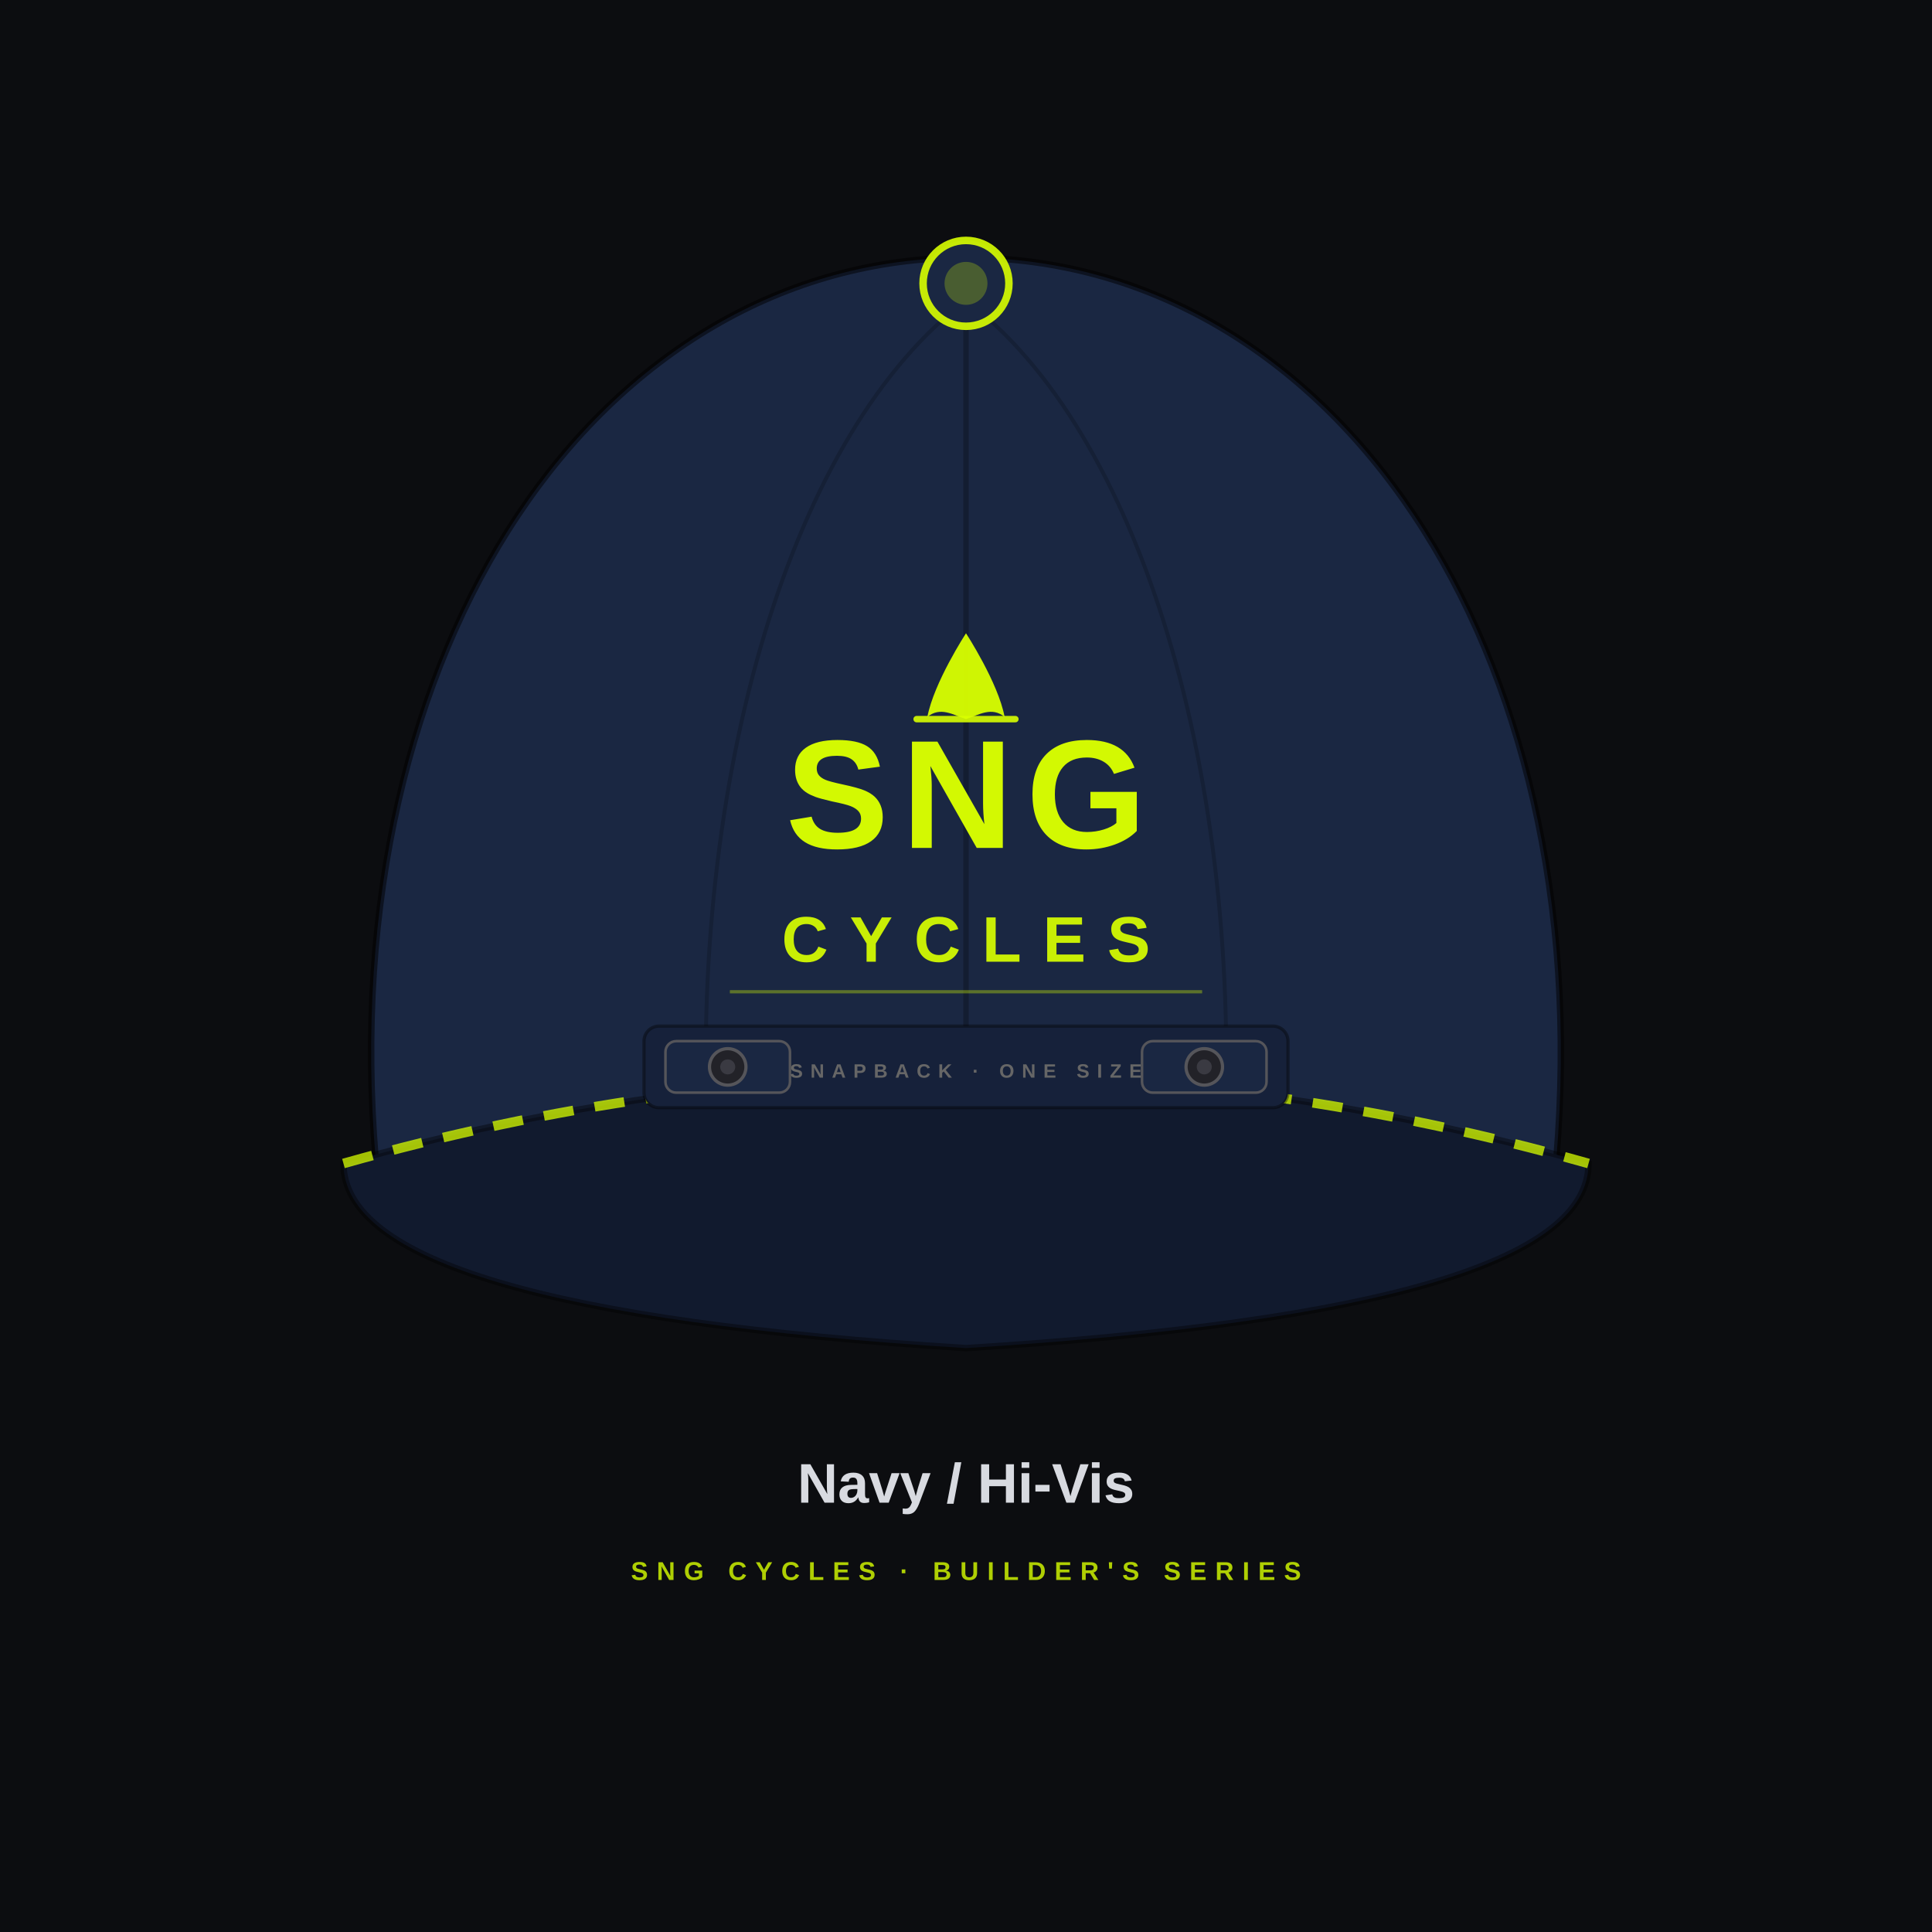
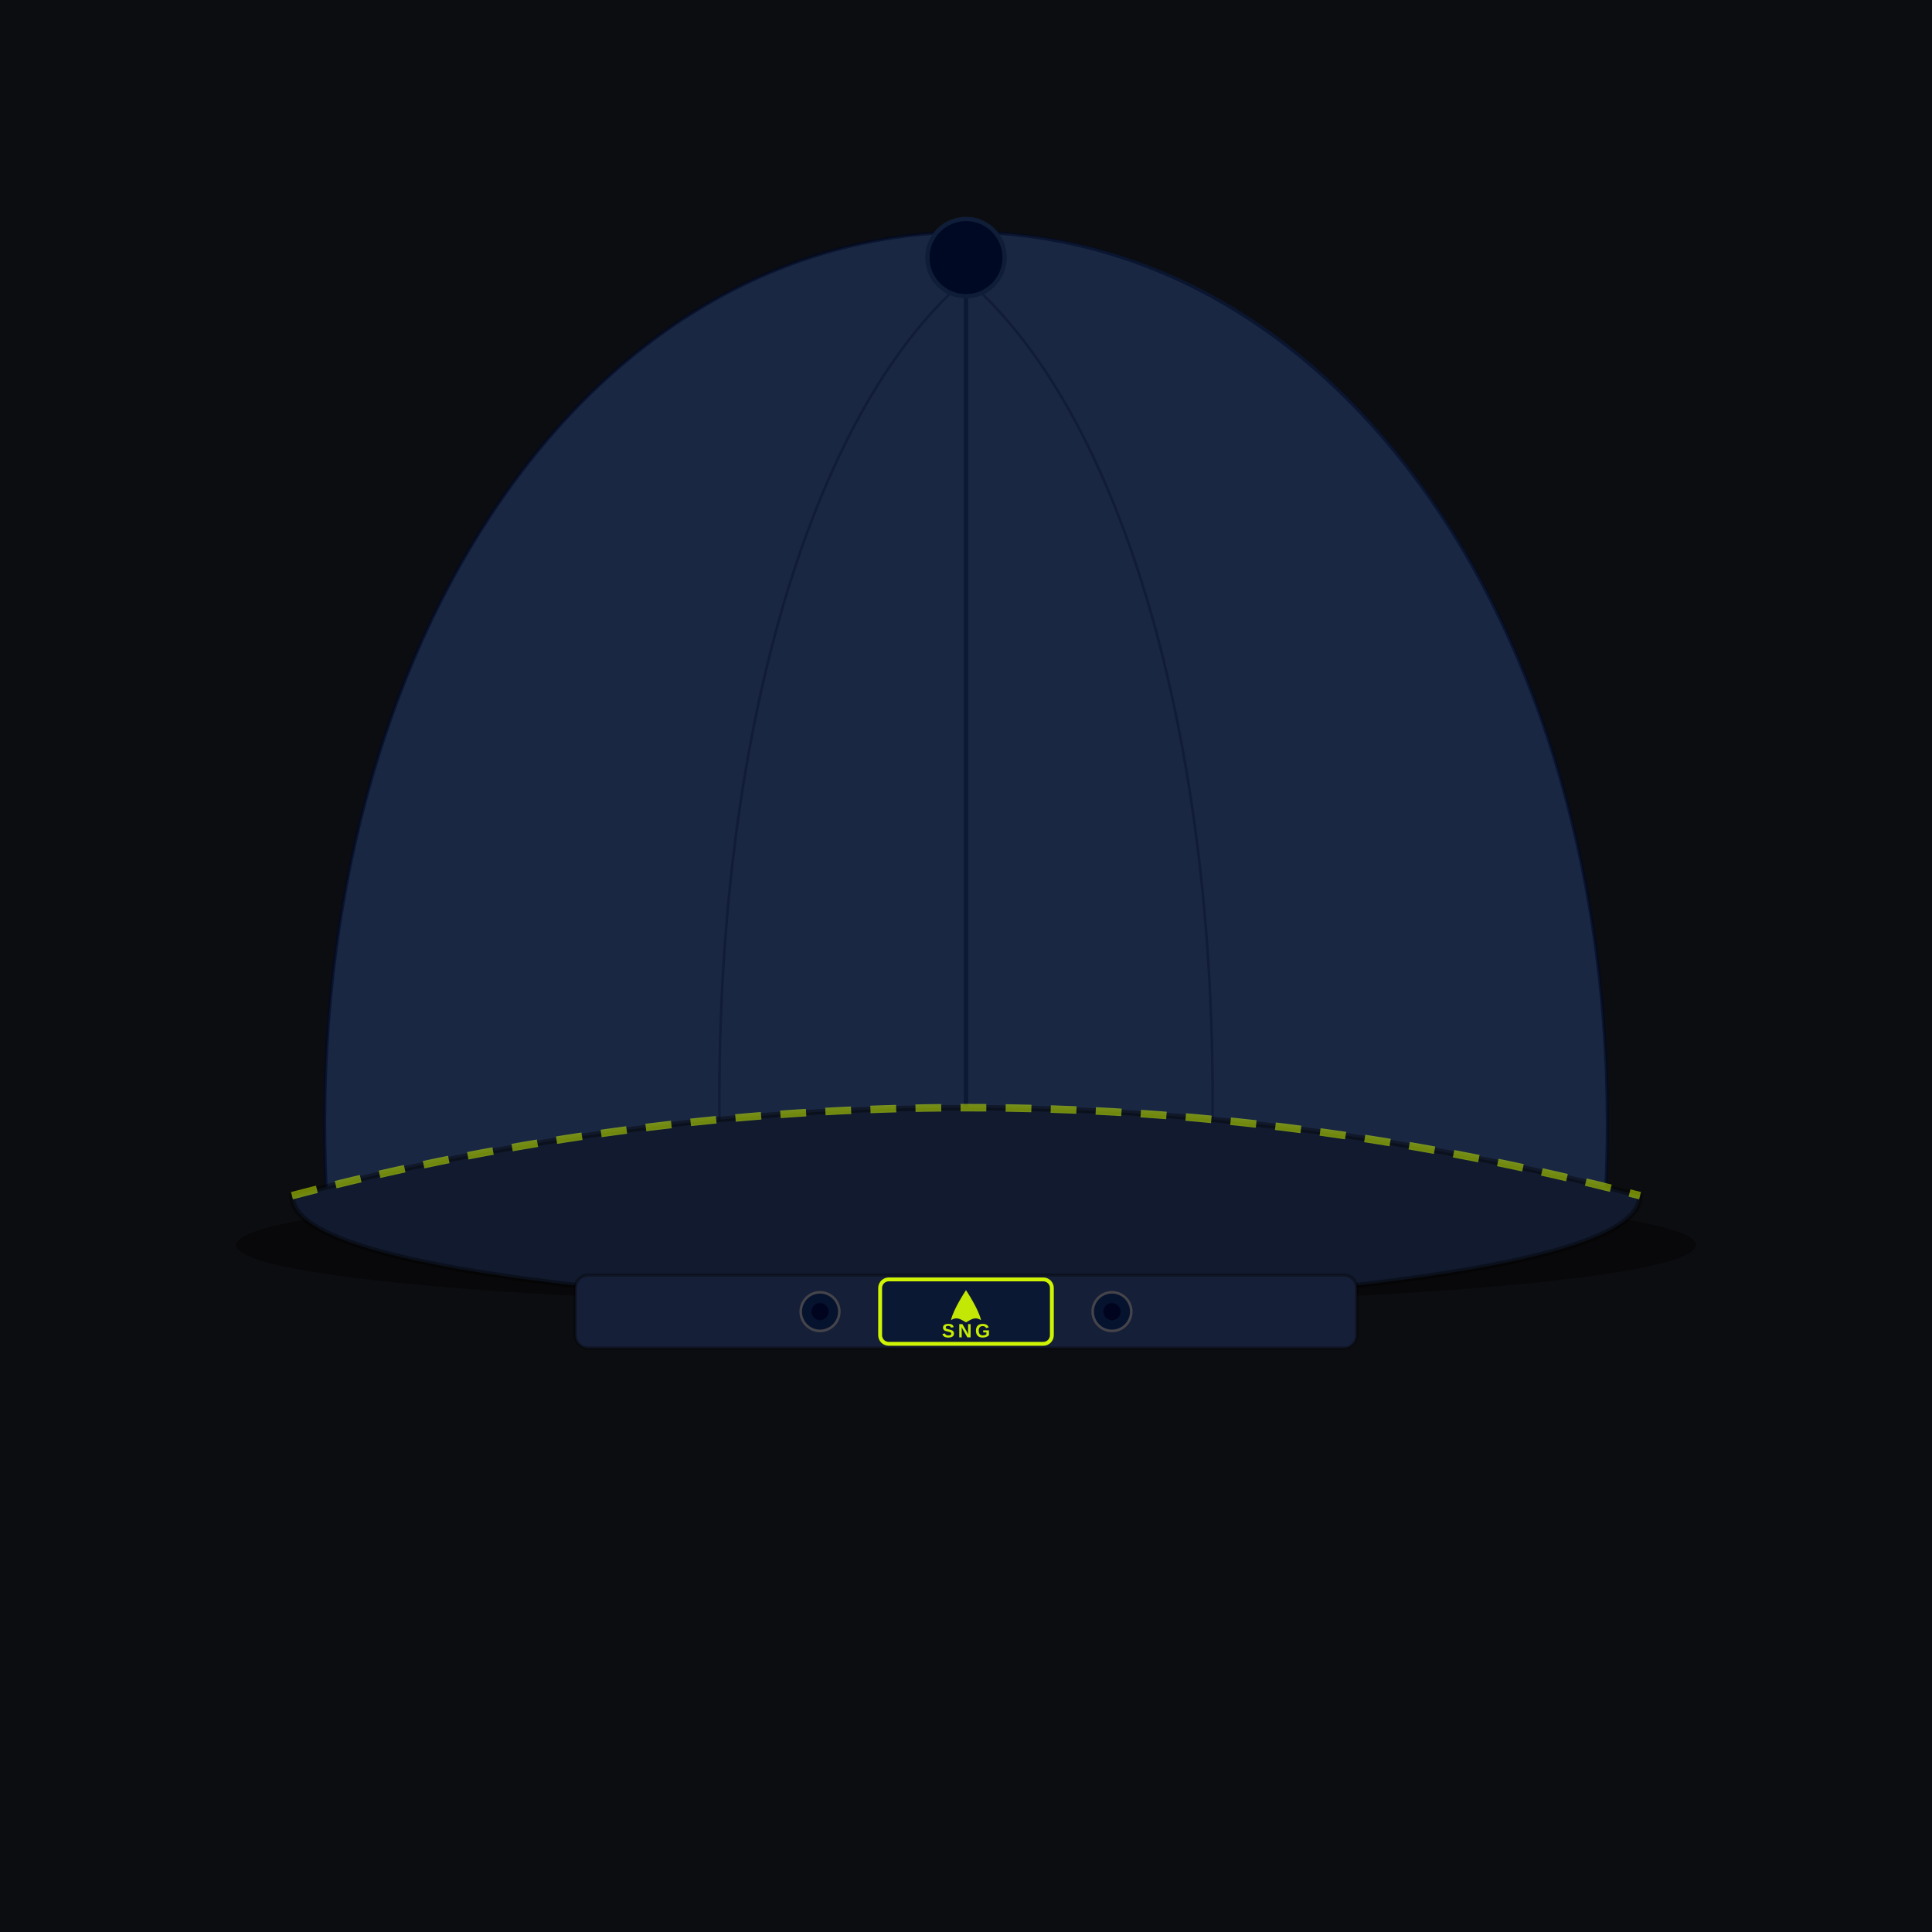
<svg xmlns="http://www.w3.org/2000/svg" width="900" height="900" viewBox="0 0 900 900">
  <rect width="900" height="900" fill="#0c0d10" />
-   <path d="M175 540 C155 300 280 120 450 120 C620 120 745 300 725 540 Z" fill="#1a2742" stroke="#00000080" stroke-width="3" />
-   <line x1="450" y1="120" x2="450" y2="540" stroke="#00000040" stroke-width="2.5" />
-   <path d="M450 140 C370 200 320 360 330 540" fill="none" stroke="#00000030" stroke-width="1.8" />
-   <path d="M450 140 C530 200 580 360 570 540" fill="none" stroke="#00000030" stroke-width="1.8" />
-   <circle cx="450" cy="132" r="20" fill="#1a2742" stroke="#d8ff00" stroke-width="3.5" stroke-opacity="0.9" />
-   <circle cx="450" cy="132" r="10" fill="#d8ff00" fill-opacity="0.25" />
-   <path d="M450 295 C450 295 435 318 432 334 C438 329 444 333 450 335 C456 333 462 329 468 334 C465 318 450 295 450 295 Z" fill="#d8ff00" opacity="0.95" />
-   <line x1="427" y1="335" x2="473" y2="335" stroke="#d8ff00" stroke-width="3" stroke-linecap="round" opacity="0.9" />
-   <text x="450" y="395" text-anchor="middle" font-family="Arial Black, Arial, sans-serif" font-weight="900" font-size="72" fill="#d8ff00" letter-spacing="6" opacity="0.97">SNG</text>
-   <text x="450" y="448" text-anchor="middle" font-family="Arial Black, Arial, sans-serif" font-weight="900" font-size="30" fill="#d8ff00" letter-spacing="10" opacity="0.92">CYCLES</text>
-   <line x1="340" y1="462" x2="560" y2="462" stroke="#d8ff00" stroke-width="1.5" opacity="0.35" />
-   <path d="M160 542 Q450 460 740 542 Q740 610 450 628 Q160 610 160 542 Z" fill="#111a2e" stroke="#00000060" stroke-width="3" />
-   <path d="M160 542 Q450 460 740 542" fill="none" stroke="#d8ff00" stroke-width="4.5" stroke-dasharray="14 10" opacity="0.75" />
-   <rect x="300" y="478" width="300" height="38" rx="7" fill="#16213a" stroke="#00000060" stroke-width="1.5" />
-   <rect x="310" y="485" width="58" height="24" rx="5" fill="#1a2742" stroke="#55555a" stroke-width="1.2" />
-   <circle cx="339" cy="497" r="8.5" fill="#222228" stroke="#55555a" stroke-width="1.5" />
-   <circle cx="339" cy="497" r="3.5" fill="#3a3a42" />
-   <text x="450" y="502" text-anchor="middle" font-family="Arial, sans-serif" font-weight="700" font-size="9" fill="#666" letter-spacing="3.5">SNAPBACK · ONE SIZE</text>
-   <rect x="532" y="485" width="58" height="24" rx="5" fill="#1a2742" stroke="#55555a" stroke-width="1.2" />
-   <circle cx="561" cy="497" r="8.5" fill="#222228" stroke="#55555a" stroke-width="1.5" />
-   <circle cx="561" cy="497" r="3.5" fill="#3a3a42" />
-   <text x="450" y="700" text-anchor="middle" font-family="Arial Black, Arial, sans-serif" font-weight="900" font-size="26" fill="#d8dae0">Navy / Hi-Vis</text>
-   <text x="450" y="736" text-anchor="middle" font-family="Arial, sans-serif" font-weight="700" font-size="12" fill="#d8ff00" letter-spacing="4" opacity="0.8">SNG CYCLES · BUILDER'S SERIES</text>
+   <ellipse cx="450" cy="580" rx="340" ry="28" fill="#000" opacity="0.35" />
+   <path d="M152 555            C140 310 268 110 450 108            C632 108 760 310 748 555            Z" fill="#1a2742" />
+   <path d="M152 555 C140 310 268 110 450 108" fill="none" stroke="#000924" stroke-width="1.5" opacity="0.6" />
+   <path d="M748 555 C760 310 632 110 450 108" fill="none" stroke="#000924" stroke-width="1.5" opacity="0.6" />
+   <line x1="450" y1="110" x2="450" y2="556" stroke="#000924" stroke-width="2" opacity="0.5" />
+   <path d="M450 130 C374 195 328 360 336 556" fill="none" stroke="#000924" stroke-width="1.2" opacity="0.35" />
+   <path d="M450 130 C526 195 572 360 564 556" fill="none" stroke="#000924" stroke-width="1.2" opacity="0.35" />
+   <circle cx="450" cy="120" r="18" fill="#000924" stroke="#101d38" stroke-width="2" />
+   <path d="M136 557 Q450 475 764 557 Q764 598 450 612 Q136 598 136 557 Z" fill="#111a2e" stroke="#00000060" stroke-width="2.5" />
+   <path d="M136 557 Q450 475 764 557" fill="none" stroke="#d8ff00" stroke-width="3.5" stroke-dasharray="12 9" opacity="0.5" />
+   <rect x="268" y="594" width="364" height="34" rx="6" fill="#161f38" stroke="#00000055" stroke-width="1.5" />
+   <rect x="410" y="596" width="80" height="30" rx="4" fill="#0b1833" stroke="#d8ff00" stroke-width="1.8" opacity="0.95" />
+   <path d="M450 601 C450 601 444 610 443 615 C446 613 448 615 450 616 C452 615 454 613 457 615 C456 610 450 601 450 601 Z" fill="#d8ff00" opacity="0.9" />
+   <text x="450" y="623" text-anchor="middle" font-family="Arial Black, Arial, sans-serif" font-weight="900" font-size="9" fill="#d8ff00" letter-spacing="1.5" opacity="0.92">SNG</text>
+   <circle cx="382" cy="611" r="9" fill="#06132e" stroke="#44444a" stroke-width="1.2" />
+   <circle cx="382" cy="611" r="4" fill="#00041f" />
+   <circle cx="518" cy="611" r="9" fill="#06132e" stroke="#44444a" stroke-width="1.2" />
+   <circle cx="518" cy="611" r="4" fill="#00041f" />
</svg>
